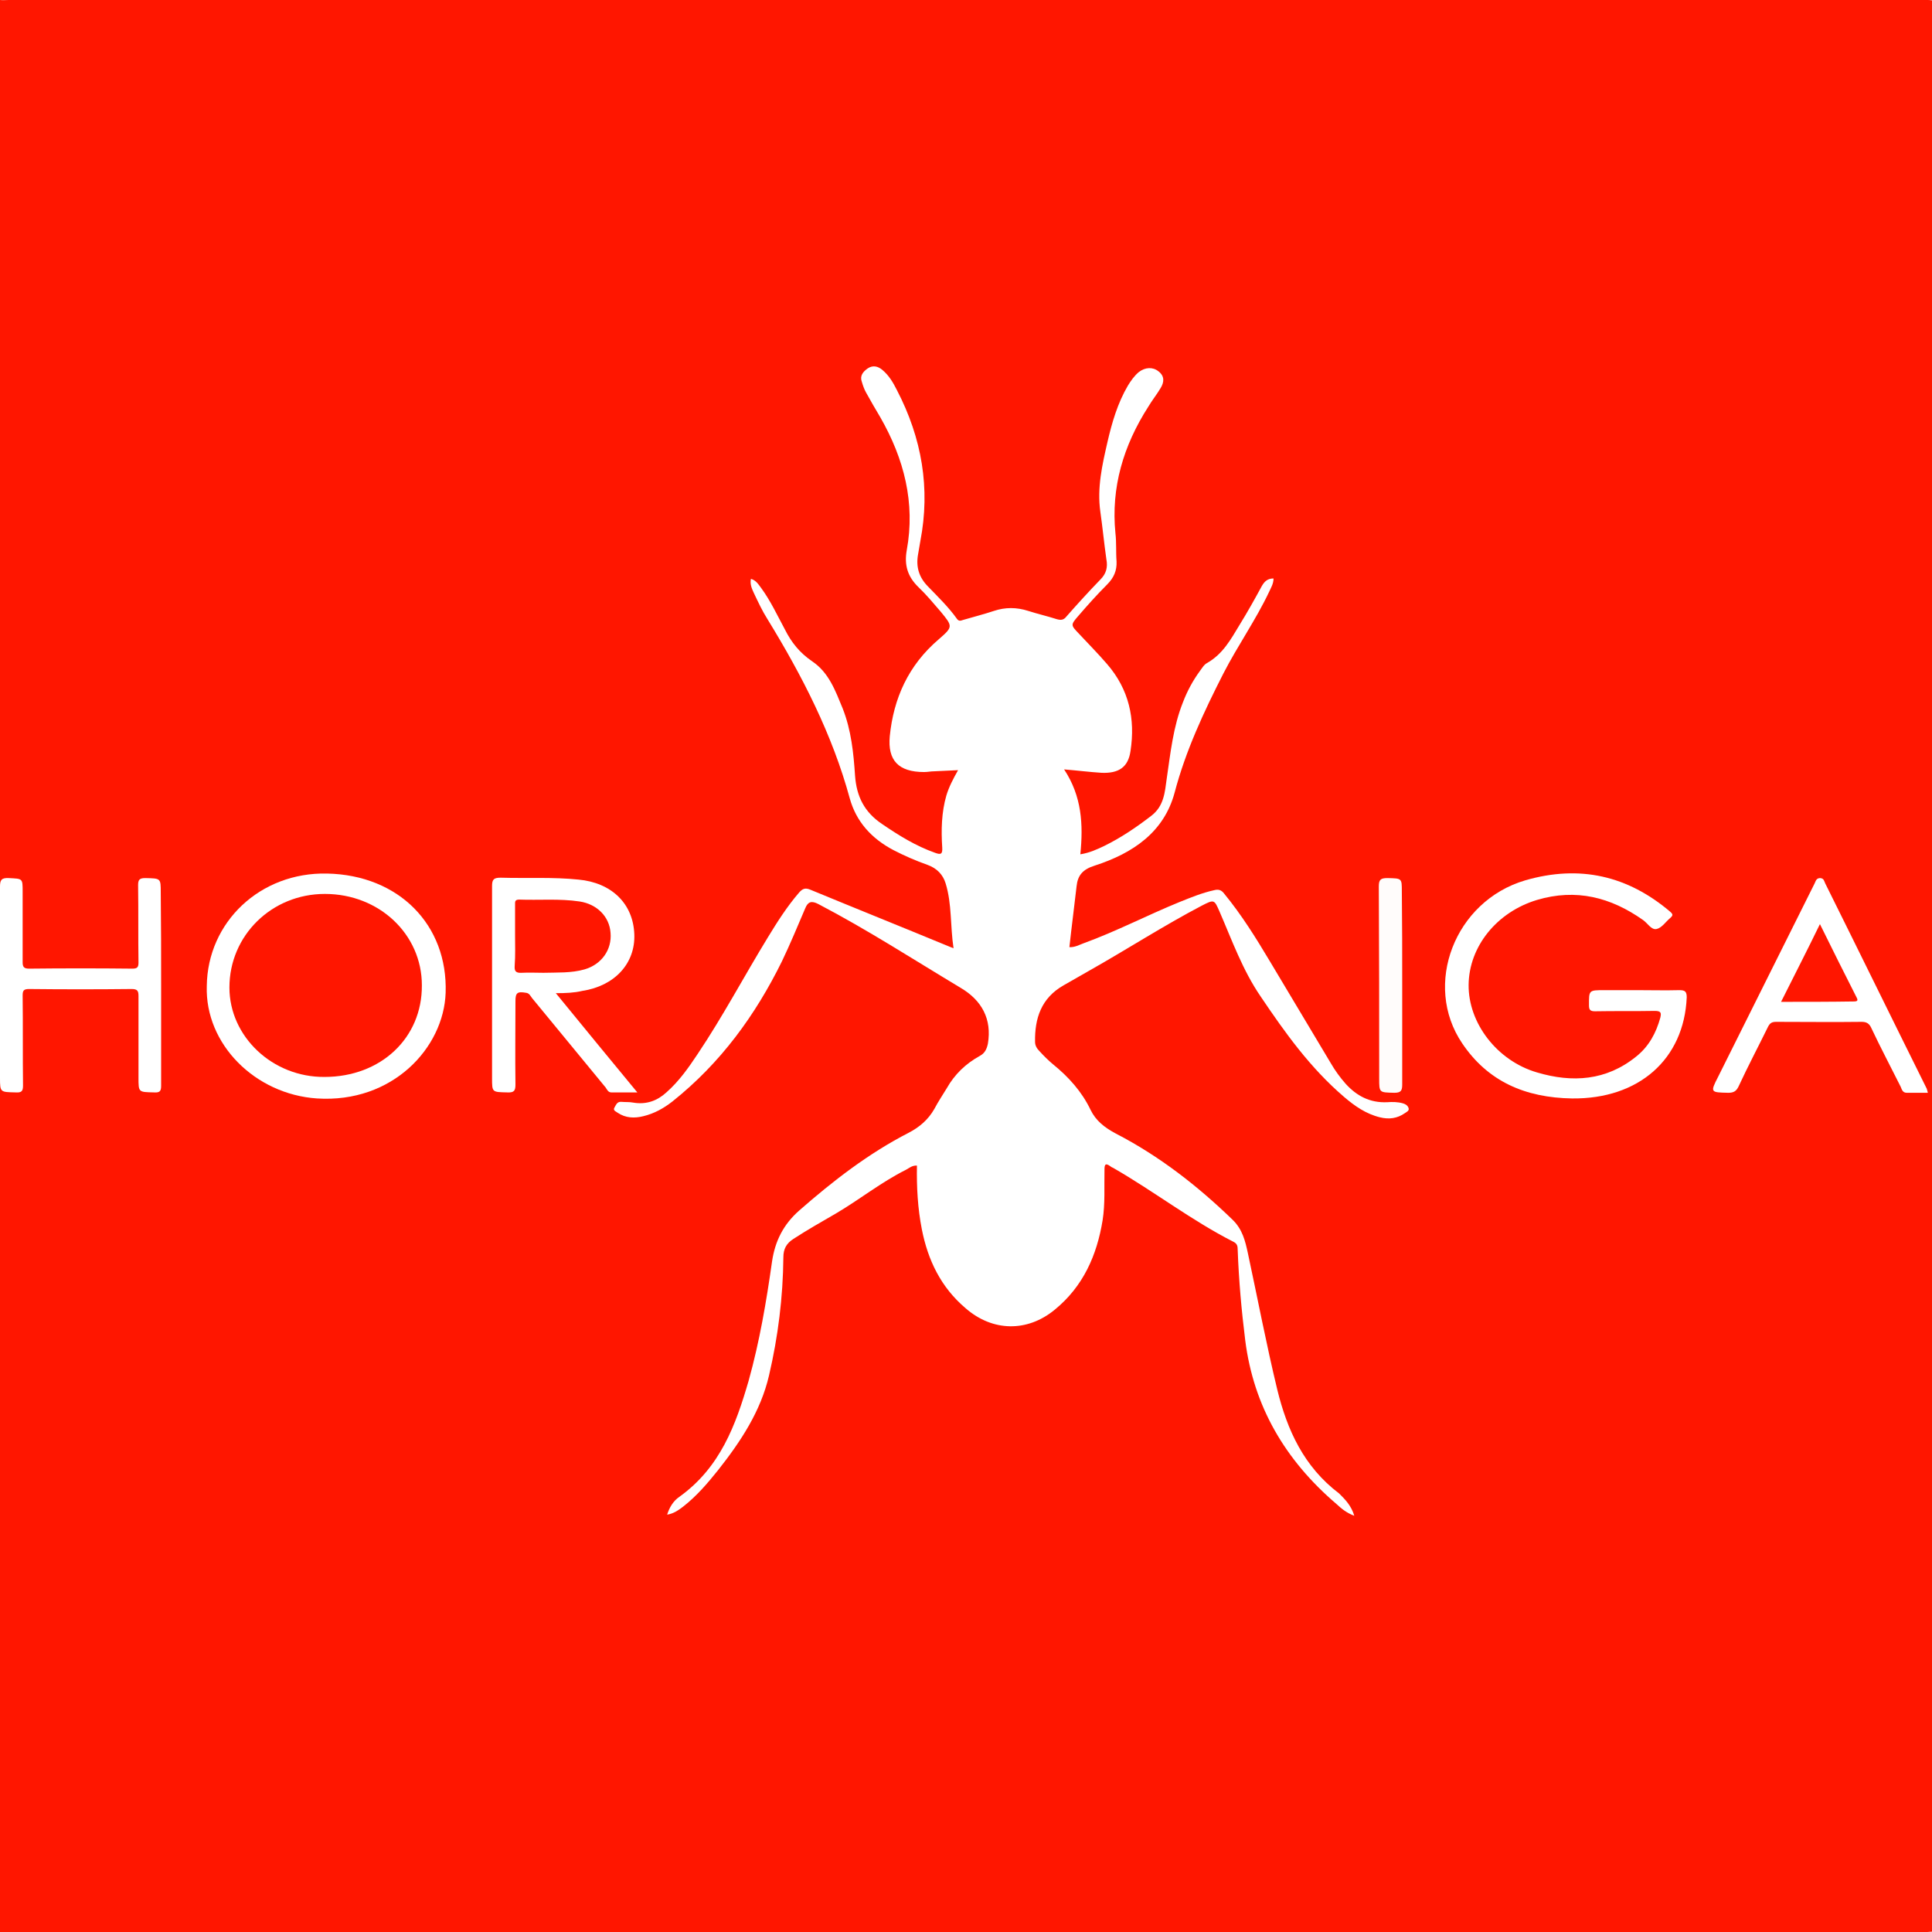
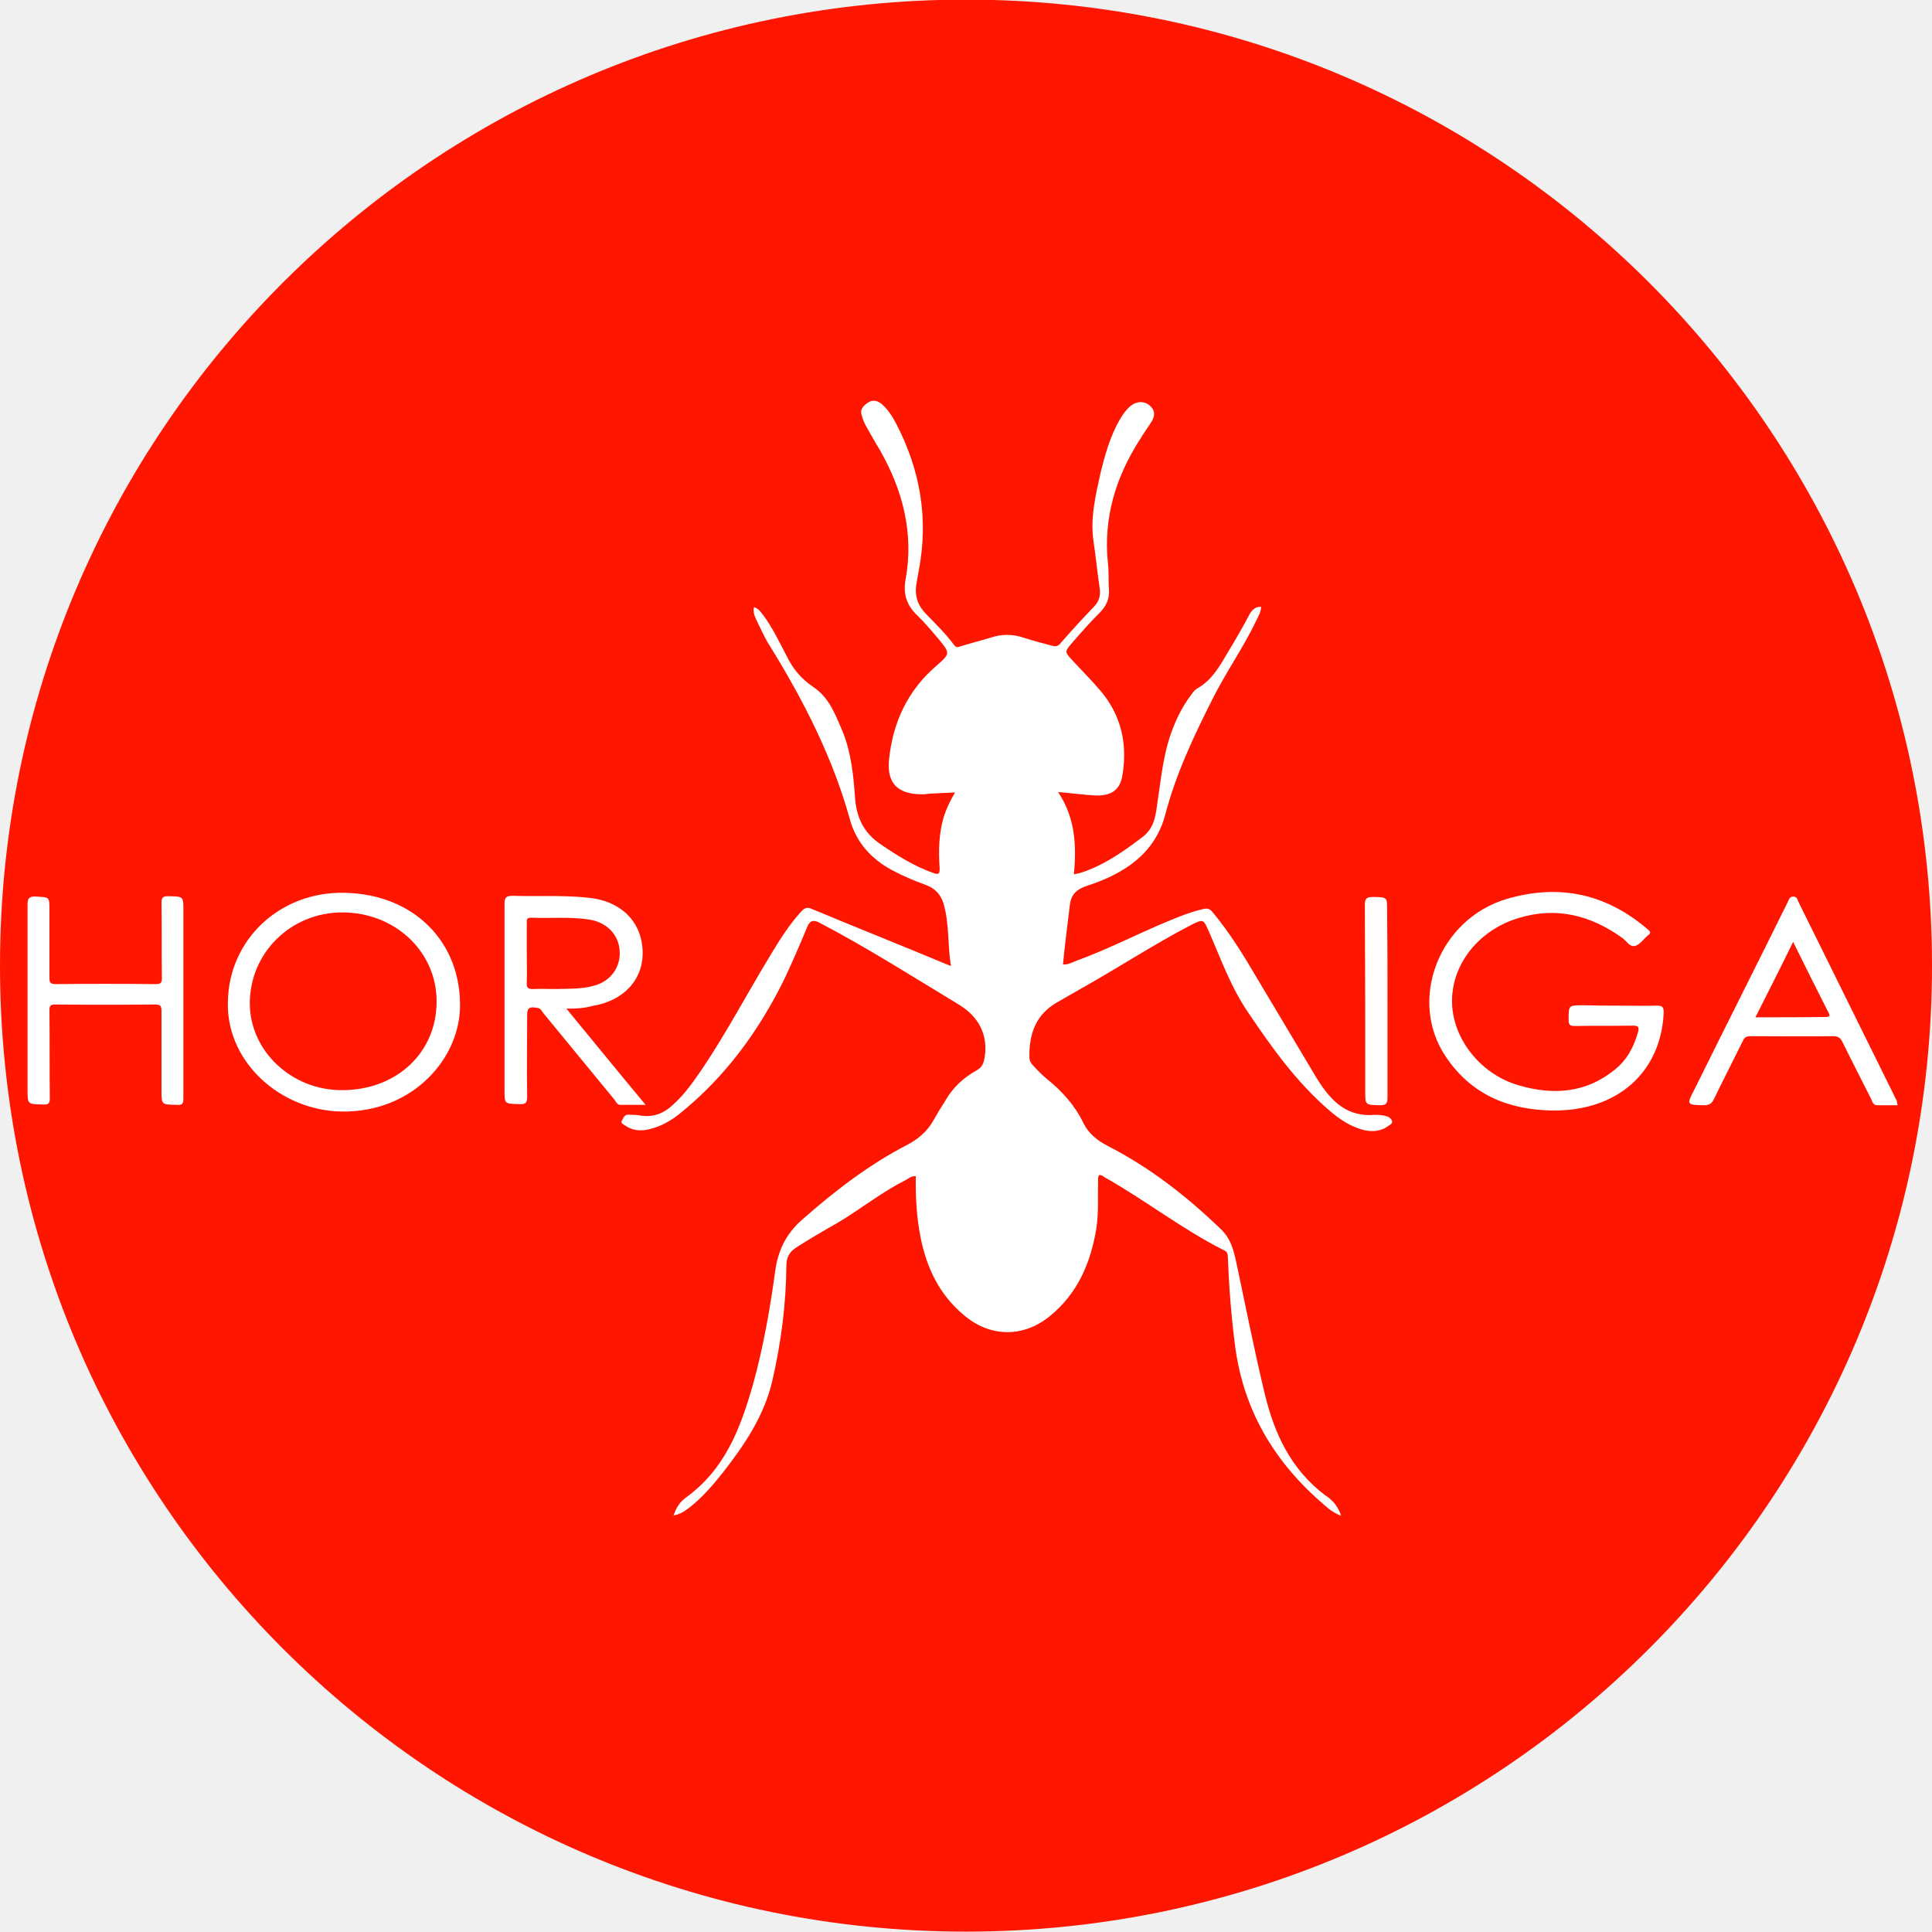
- <svg xmlns="http://www.w3.org/2000/svg" version="1.1" id="Layer_1" x="0px" y="0px" viewBox="0 0 512 512" style="enable-background:new 0 0 512 512;" xml:space="preserve">
+ <svg xmlns="http://www.w3.org/2000/svg" xmlns:xlink="http://www.w3.org/1999/xlink" version="1.1" id="Layer_1" x="0px" y="0px" viewBox="0 0 512 512" style="enable-background:new 0 0 512 512;" xml:space="preserve">
  <style type="text/css">
- 	.st0{fill:#FF1600;}
- 	.st1{fill:#FFFFFF;}
- 	.st2{fill:#FFFCFB;}
+ 	.st0{clip-path:url(#SVGID_2_);fill:#FF1600;}
+ 	.st1{clip-path:url(#SVGID_2_);fill:#FFFFFF;}
+ 	.st2{clip-path:url(#SVGID_2_);fill:#FFFCFB;}
</style>
-   <path class="st0" d="M0,512C0,321.8,0,152.2,0,2.6c0-0.9,0-1.7,0-2.6C0.8,0.1,1.5,0,2.3,0c169.5,0,339,0,508.4,0  c0.4,0,0.8,0,1.3,0.1c0,2.3,0,4.7,0,7c0,155.8,0,322.9,0,501.3c0,1.2,0,2.3,0,3.5c-0.4,0-0.8,0.1-1.2,0.1c-170,0-340,0-510.1,0  C0.5,512,0.2,512,0,512z" />
-   <path class="st1" d="M358.9,401.7c-2.1-0.8-3.4-1.9-4.7-3.1c-13.7-11.7-22-26-24.2-43.4c-1-8-1.7-15.9-2-24c0-0.9-0.1-1.6-1.1-2.1  c-11.2-5.7-21.1-13.4-31.9-19.6c-0.2-0.1-0.5-0.2-0.7-0.4c-1.5-1.1-1.6-0.3-1.6,1c-0.1,4.4,0.2,8.9-0.5,13.3  c-1.5,9.2-5.1,17.5-12.7,23.7c-7.3,6-16.5,5.8-23.6-0.4c-6.6-5.6-10-12.8-11.6-20.9c-1.1-5.6-1.4-11.2-1.3-16.9  c-1.2-0.1-2,0.6-2.9,1.1c-6.6,3.3-12.3,7.9-18.6,11.6c-3.8,2.2-7.5,4.3-11.2,6.7c-1.9,1.2-2.7,2.7-2.7,4.9  c-0.1,10.6-1.4,21-3.8,31.3c-2.2,9.5-7.5,17.5-13.5,25.1c-2.8,3.5-5.7,6.9-9.3,9.7c-1.2,0.9-2.4,1.8-4.2,2.1  c0.6-1.9,1.6-3.6,3.2-4.7c10.9-7.8,15-19.1,18.4-30.8c2.9-10.4,4.7-21,6.2-31.6c0.8-5.4,3-9.8,7.2-13.5c8.9-7.8,18.3-15.1,29-20.6  c2.9-1.5,5.2-3.5,6.8-6.3c1-1.9,2.2-3.7,3.3-5.5c2.1-3.7,5-6.5,8.8-8.6c1.3-0.7,1.8-1.8,2.1-3.2c1.1-6.5-1.6-11.5-7.2-14.8  c-12.5-7.5-24.7-15.4-37.7-22.2c-1.9-1-2.8-0.6-3.5,1.1c-2,4.7-4,9.5-6.2,14.1c-7,14.2-16.2,26.9-29,37.1c-2.3,1.8-4.8,3.2-7.7,3.9  c-2.4,0.6-4.7,0.5-6.8-0.9c-0.5-0.4-1.4-0.6-0.8-1.5c0.4-0.7,0.7-1.5,1.8-1.4c1,0.1,2.1,0,3.1,0.2c3.5,0.6,6.4-0.5,8.8-2.7  c3.4-3,5.9-6.6,8.3-10.2c6.7-10,12.3-20.6,18.6-30.9c2.5-4.1,5.1-8.2,8.3-11.9c0.9-1,1.6-1.3,3-0.7c12.1,5,24.3,9.9,36.4,14.9  c0.4,0.2,0.8,0.3,1.5,0.6c-0.9-5.9-0.4-11.7-2.1-17.2c-0.7-2.3-2.3-4-4.8-4.9c-3.1-1.1-6.1-2.4-9-3.9c-5.9-3.1-9.9-7.6-11.6-13.7  c-4.6-16.9-12.6-32.5-21.8-47.5c-1.4-2.2-2.5-4.6-3.6-6.9c-0.5-1.1-1.1-2.3-0.8-3.8c1.4,0.4,2,1.5,2.7,2.4c2.5,3.4,4.3,7.3,6.3,11  c1.7,3.4,3.9,6.2,7.3,8.5c4.4,3,6.1,7.8,8,12.4c2.3,5.8,2.9,11.9,3.3,17.9c0.4,5.4,2.4,9.6,7.2,12.8c4.4,3,8.9,5.8,14,7.6  c1.6,0.6,2,0.3,1.9-1.4c-0.3-4.6-0.2-9.3,1.1-13.8c0.7-2.3,1.8-4.4,3.1-6.7c-2.3,0.1-4.3,0.2-6.3,0.3c-0.9,0-1.8,0.2-2.7,0.2  c-6.8,0-9.7-3.1-9.1-9.5c1-10,4.9-18.8,13-25.7c3.8-3.3,3.7-3.4,0.5-7.3c-1.9-2.2-3.8-4.5-5.9-6.5c-2.9-2.8-3.8-5.9-3.1-9.8  c2.3-12.5-0.7-24.2-7-35.2c-1.3-2.2-2.6-4.4-3.8-6.6c-0.5-0.9-0.8-1.8-1.1-2.8c-0.6-1.6,0.3-2.7,1.6-3.6c1.4-0.9,2.7-0.5,3.8,0.4  c1.8,1.5,2.9,3.4,3.9,5.4c6.6,12.7,8.9,26,6.2,40c-0.2,1.2-0.4,2.4-0.6,3.5c-0.6,3.3,0.2,6.1,2.7,8.6c2.6,2.7,5.4,5.4,7.6,8.5  c0.5,0.7,1,0.5,1.6,0.3c2.7-0.8,5.5-1.5,8.2-2.4c3-1,6-1,9.1,0c2.5,0.8,5.1,1.4,7.6,2.2c1.1,0.3,1.8,0.2,2.5-0.7  c2.9-3.3,5.9-6.6,9-9.8c1.6-1.6,2-3.3,1.6-5.4c-0.6-4.2-1-8.4-1.6-12.6c-0.9-6.3,0.5-12.4,1.9-18.5c1.2-5.2,2.7-10.3,5.4-14.9  c0.8-1.3,1.7-2.6,2.9-3.6c1.7-1.3,3.7-1.4,5.2-0.2c1.7,1.3,1.5,2.9,0.6,4.4c-1,1.7-2.3,3.3-3.3,5c-6.6,10.3-9.9,21.4-8.7,33.5  c0.3,2.5,0.1,5,0.3,7.5c0.1,2.4-0.7,4.3-2.5,6.1c-2.7,2.7-5.2,5.5-7.7,8.4c-2,2.3-1.9,2.4,0.1,4.5c2.5,2.7,5.2,5.4,7.6,8.2  c5.8,6.7,7.5,14.5,6.2,23c-0.6,4.3-3.1,6-7.7,5.8c-3.1-0.2-6.3-0.6-9.9-0.9c4.7,7.1,5.1,14.6,4.3,22.5c2.5-0.4,4.4-1.3,6.3-2.2  c4.5-2.2,8.6-5,12.5-8c3.4-2.6,3.6-6.3,4.1-9.9c1-6.8,1.7-13.7,4.3-20.2c1.1-2.9,2.6-5.7,4.5-8.3c0.6-0.8,1.1-1.7,1.9-2.1  c4.2-2.4,6.3-6.3,8.6-10.1c2.1-3.4,4-6.8,5.9-10.3c0.7-1.2,1.5-2,3.1-2c0,1.4-0.7,2.5-1.2,3.6c-3.5,7.4-8.3,14.2-12.1,21.6  c-5.2,10.2-10,20.5-12.9,31.5c-2.8,10.5-11,16.1-21.2,19.4c-3.2,1-4.5,2.6-4.8,5.5c-0.6,5.3-1.3,10.6-1.9,16.1  c1.4,0.1,2.6-0.6,3.7-1c8.8-3.2,17-7.5,25.6-11c3-1.2,5.9-2.4,9.1-3.1c1.2-0.3,1.9,0,2.6,0.9c4.6,5.6,8.4,11.7,12.1,17.9  c5.4,9,10.8,18.1,16.2,27.1c1.1,1.9,2.4,3.7,3.9,5.4c2.9,3.2,6.4,5.1,11,4.9c1.4-0.1,2.8-0.1,4.2,0.3c0.7,0.2,1.3,0.6,1.5,1.3  c0.2,0.7-0.6,1-1,1.3c-2,1.4-4.2,1.7-6.6,1.1c-3.7-0.9-6.7-3-9.5-5.4c-9-7.7-15.7-17.1-22.1-26.6c-4.8-7-7.6-14.9-10.9-22.5  c-1.4-3.2-1.4-3.3-4.7-1.6c-10.1,5.3-19.7,11.5-29.6,17.1c-2.3,1.3-4.7,2.7-7,4c-6,3.4-7.7,8.8-7.6,15c0,1,0.5,1.8,1.2,2.5  c1.1,1.2,2.3,2.4,3.5,3.4c4.2,3.4,7.7,7.3,10,12.1c1.4,2.9,3.7,4.7,6.7,6.3c11.6,6,21.7,13.9,30.9,22.8c2.7,2.6,3.4,5.7,4.1,8.9  c2.6,12.1,4.9,24.2,7.8,36.2c2.6,10.6,7,20.4,16.4,27.5C356.5,397.4,358.1,399,358.9,401.7z" />
-   <path class="st1" d="M434,262.4c3.7,0,7.3,0.1,11,0c1.5,0,2,0.3,2,1.9c-0.7,16.4-12.7,27-30.4,26.8c-12.4-0.2-22.3-4.5-29.1-14.6  c-10.5-15.5-2-37.7,16.7-43.2c14.5-4.2,27.2-1.2,38.4,8.3c0.8,0.7,0.8,1,0,1.7c-1.2,1-2.2,2.6-3.6,2.9c-1.4,0.3-2.4-1.6-3.6-2.4  c-8.5-6-17.7-8.4-28.1-5.3c-10.6,3.2-18,12.3-18.1,22.5c-0.1,10.1,7.5,20.1,18.1,23.2c9.4,2.8,18.4,2.2,26.3-4.2  c3.4-2.7,5.3-6.3,6.4-10.3c0.3-1.3,0.2-1.8-1.5-1.8c-5.3,0.1-10.5,0-15.8,0.1c-1.3,0-1.6-0.4-1.6-1.6c0-4-0.1-4,4.1-4  C428.1,262.4,431.1,262.4,434,262.4C434,262.4,434,262.4,434,262.4z" />
-   <path class="st1" d="M54.8,261.3c0.2-16.9,14.1-30.2,31.9-29.8c19,0.4,32,13.6,31.4,31.6c-0.5,14.6-14.1,29.3-34.1,28  C67.6,290,54.3,276.7,54.8,261.3z" />
-   <path class="st1" d="M147.3,263.2c7.3,8.9,14.3,17.5,21.6,26.3c-2.5,0-4.7,0-6.9,0c-0.8,0-1.1-0.7-1.5-1.3  c-6.5-7.9-13-15.8-19.5-23.7c-0.4-0.5-0.7-1.3-1.6-1.4c-2.3-0.4-2.8,0-2.8,2.2c0,7.4-0.1,14.7,0,22.1c0,1.6-0.3,2.2-2.2,2.1  c-4-0.1-4,0-4-3.8c0-17,0-33.9,0-50.9c0-1.8,0.5-2.2,2.3-2.2c6.9,0.2,13.8-0.2,20.6,0.5c8.7,0.8,14.5,6.3,14.8,14.5  c0.3,7.7-5.2,13.7-13.8,15C152.2,263.1,150,263.2,147.3,263.2z" />
-   <path class="st1" d="M42.7,261.2c0,8.9,0,17.8,0,26.6c0,1.4-0.4,1.8-1.9,1.7c-4.1-0.1-4.1,0-4.1-3.9c0-7.2,0-14.4,0-21.7  c0-1.3-0.3-1.8-1.8-1.8c-9.1,0.1-18.1,0.1-27.2,0c-1.4,0-1.7,0.4-1.7,1.7c0.1,8,0,15.9,0.1,23.9c0,1.5-0.4,1.9-2,1.8  c-4-0.1-4.1,0-4.1-3.8c0-16.9,0-33.8,0-50.7c0-1.7,0.3-2.4,2.3-2.3c3.7,0.2,3.7,0,3.7,3.6c0,6.2,0,12.5,0,18.7  c0,1.2,0.3,1.7,1.7,1.7c9.1-0.1,18.3-0.1,27.4,0c1.3,0,1.6-0.4,1.6-1.6c-0.1-6.8,0-13.6-0.1-20.5c0-1.4,0.3-1.9,1.9-1.9  c4.1,0.1,4.1,0,4.1,3.8C42.7,244.8,42.7,253,42.7,261.2z" />
-   <path class="st1" d="M510.9,289.6c-2,0-3.8,0-5.6,0c-1.1,0-1.3-0.9-1.6-1.6c-2.6-5.2-5.3-10.3-7.8-15.6c-0.5-1.1-1.2-1.6-2.5-1.6  c-7.6,0.1-15.2,0-22.7,0c-1.1,0-1.6,0.3-2.1,1.2c-2.6,5.3-5.4,10.6-7.9,16c-0.6,1.2-1.3,1.6-2.7,1.6c-4.7-0.1-4.8-0.1-2.7-4.2  c8.5-17.1,17.1-34.2,25.6-51.3c0.3-0.6,0.4-1.4,1.5-1.4c1,0.1,1,0.8,1.3,1.4c9,18.1,17.9,36.3,26.9,54.4  C510.7,288.9,510.8,289.1,510.9,289.6z" />
-   <path class="st2" d="M371.6,261.2c0,8.7,0,17.5,0,26.2c0,1.6-0.3,2.2-2.1,2.2c-4-0.1-4,0-4-3.8c0-17,0-33.9-0.1-50.9  c0-1.8,0.5-2.2,2.3-2.2c3.8,0.1,3.8,0,3.8,3.5C371.6,244.6,371.6,252.9,371.6,261.2z" />
-   <path class="st0" d="M111.8,261.1c0.1,14-10.9,24.3-25.8,24.3c-13.8,0.1-25.2-10.7-25.2-23.7c0-13.8,11.2-24.8,25.3-24.8  C100.5,236.9,111.8,247.6,111.8,261.1z" />
-   <path class="st0" d="M136.5,247.9c0-2.7,0-5.4,0-8.1c0-0.8-0.1-1.4,1.1-1.4c5.3,0.2,10.7-0.3,16,0.5c4.6,0.7,7.9,4,8.2,8.3  c0.4,4.5-2.4,8.4-6.9,9.7c-3.5,1-7.2,0.8-10.9,0.9c-1.9,0-3.8-0.1-5.7,0c-1.7,0.1-2-0.5-1.9-1.9  C136.6,253.2,136.5,250.6,136.5,247.9z" />
-   <path class="st0" d="M472,265.5c3.5-7,6.9-13.6,10.3-20.6c3.3,6.7,6.5,13.1,9.7,19.4c0.5,0.9,0.2,1.1-0.8,1.1  C484.9,265.5,478.6,265.5,472,265.5z" />
+   <g>
+     <defs>
+       <circle id="SVGID_1_" cx="256" cy="255.9" r="256" />
+     </defs>
+     <clipPath id="SVGID_2_">
+       <use xlink:href="#SVGID_1_" style="overflow:visible;" />
+     </clipPath>
+     <path class="st0" d="M0,512C0,321.8,0,152.2,0,2.6C0,1.7,0,0.9,0,0c0.8,0.1,1.5,0,2.3,0c169.5,0,339,0,508.4,0c0.4,0,0.8,0,1.3,0.1   c0,2.3,0,4.7,0,7c0,155.8,0,322.9,0,501.3c0,1.2,0,2.3,0,3.5c-0.4,0-0.8,0.1-1.2,0.1c-170,0-340,0-510.1,0C0.5,512,0.2,512,0,512z" />
+     <path class="st1" d="M355.4,401.7c-2-0.8-3.3-1.8-4.6-3c-13.3-11.4-21.3-25.2-23.5-42.1c-1-7.8-1.6-15.4-1.9-23.3   c0-0.9-0.1-1.6-1.1-2c-10.9-5.5-20.5-13-31-19c-0.2-0.1-0.5-0.2-0.7-0.4c-1.5-1.1-1.6-0.3-1.6,1c-0.1,4.3,0.2,8.6-0.5,12.9   c-1.5,8.9-4.9,17-12.3,23c-7.1,5.8-16,5.6-22.9-0.4c-6.4-5.4-9.7-12.4-11.3-20.3c-1.1-5.4-1.4-10.9-1.3-16.4   c-1.2-0.1-1.9,0.6-2.8,1.1c-6.4,3.2-11.9,7.7-18,11.3c-3.7,2.1-7.3,4.2-10.9,6.5c-1.8,1.2-2.6,2.6-2.6,4.8   c-0.1,10.3-1.4,20.4-3.7,30.4c-2.1,9.2-7.3,17-13.1,24.4c-2.7,3.4-5.5,6.7-9,9.4c-1.2,0.9-2.3,1.7-4.1,2c0.6-1.8,1.6-3.5,3.1-4.6   c10.6-7.6,14.6-18.5,17.9-29.9c2.8-10.1,4.6-20.4,6-30.7c0.8-5.2,2.9-9.5,7-13.1c8.6-7.6,17.8-14.7,28.1-20c2.8-1.5,5-3.4,6.6-6.1   c1-1.8,2.1-3.6,3.2-5.3c2-3.6,4.9-6.3,8.5-8.3c1.3-0.7,1.7-1.7,2-3.1c1.1-6.3-1.6-11.2-7-14.4c-12.1-7.3-24-14.9-36.6-21.5   c-1.8-1-2.7-0.6-3.4,1.1c-1.9,4.6-3.9,9.2-6,13.7c-6.8,13.8-15.7,26.1-28.1,36c-2.2,1.7-4.7,3.1-7.5,3.8c-2.3,0.6-4.6,0.5-6.6-0.9   c-0.5-0.4-1.4-0.6-0.8-1.5c0.4-0.7,0.7-1.5,1.7-1.4c1,0.1,2,0,3,0.2c3.4,0.6,6.2-0.5,8.5-2.6c3.3-2.9,5.7-6.4,8.1-9.9   c6.5-9.7,11.9-20,18-30c2.4-4,4.9-8,8.1-11.5c0.9-1,1.6-1.3,2.9-0.7c11.7,4.9,23.6,9.6,35.3,14.5c0.4,0.2,0.8,0.3,1.5,0.6   c-0.9-5.7-0.4-11.4-2-16.7c-0.7-2.2-2.2-3.9-4.7-4.8c-3-1.1-5.9-2.3-8.7-3.8c-5.7-3-9.6-7.4-11.3-13.3   c-4.5-16.4-12.2-31.5-21.2-46.1c-1.4-2.1-2.4-4.5-3.5-6.7c-0.5-1.1-1.1-2.2-0.8-3.7c1.4,0.4,1.9,1.5,2.6,2.3   c2.4,3.3,4.2,7.1,6.1,10.7c1.6,3.3,3.8,6,7.1,8.2c4.3,2.9,5.9,7.6,7.8,12c2.2,5.6,2.8,11.5,3.2,17.4c0.4,5.2,2.3,9.3,7,12.4   c4.3,2.9,8.6,5.6,13.6,7.4c1.6,0.6,1.9,0.3,1.8-1.4c-0.3-4.5-0.2-9,1.1-13.4c0.7-2.2,1.7-4.3,3-6.5c-2.2,0.1-4.2,0.2-6.1,0.3   c-0.9,0-1.7,0.2-2.6,0.2c-6.6,0-9.4-3-8.8-9.2c1-9.7,4.8-18.2,12.6-24.9c3.7-3.2,3.6-3.3,0.5-7.1c-1.8-2.1-3.7-4.4-5.7-6.3   c-2.8-2.7-3.7-5.7-3-9.5c2.2-12.1-0.7-23.5-6.8-34.2c-1.3-2.1-2.5-4.3-3.7-6.4c-0.5-0.9-0.8-1.7-1.1-2.7c-0.6-1.6,0.3-2.6,1.6-3.5   c1.4-0.9,2.6-0.5,3.7,0.4c1.7,1.5,2.8,3.3,3.8,5.2c6.4,12.3,8.6,25.2,6,38.8c-0.2,1.2-0.4,2.3-0.6,3.4c-0.6,3.2,0.2,5.9,2.6,8.3   c2.5,2.6,5.2,5.2,7.4,8.2c0.5,0.7,1,0.5,1.6,0.3c2.6-0.8,5.3-1.5,8-2.3c2.9-1,5.8-1,8.8,0c2.4,0.8,4.9,1.4,7.4,2.1   c1.1,0.3,1.7,0.2,2.4-0.7c2.8-3.2,5.7-6.4,8.7-9.5c1.6-1.6,1.9-3.2,1.6-5.2c-0.6-4.1-1-8.2-1.6-12.2c-0.9-6.1,0.5-12,1.8-17.9   c1.2-5,2.6-10,5.2-14.5c0.8-1.3,1.6-2.5,2.8-3.5c1.6-1.3,3.6-1.4,5-0.2c1.6,1.3,1.5,2.8,0.6,4.3c-1,1.6-2.2,3.2-3.2,4.9   c-6.4,10-9.6,20.8-8.4,32.5c0.3,2.4,0.1,4.9,0.3,7.3c0.1,2.3-0.7,4.2-2.4,5.9c-2.6,2.6-5,5.3-7.5,8.2c-1.9,2.2-1.8,2.3,0.1,4.4   c2.4,2.6,5,5.2,7.4,8c5.6,6.5,7.3,14.1,6,22.3c-0.6,4.2-3,5.8-7.5,5.6c-3-0.2-6.1-0.6-9.6-0.9c4.6,6.9,4.9,14.2,4.2,21.8   c2.4-0.4,4.3-1.3,6.1-2.1c4.4-2.1,8.3-4.9,12.1-7.8c3.3-2.5,3.5-6.1,4-9.6c1-6.6,1.6-13.3,4.2-19.6c1.1-2.8,2.5-5.5,4.4-8.1   c0.6-0.8,1.1-1.6,1.8-2c4.1-2.3,6.1-6.1,8.3-9.8c2-3.3,3.9-6.6,5.7-10c0.7-1.2,1.5-1.9,3-1.9c0,1.4-0.7,2.4-1.2,3.5   c-3.4,7.2-8.1,13.8-11.7,21c-5,9.9-9.7,19.9-12.5,30.6c-2.7,10.2-10.7,15.6-20.6,18.8c-3.1,1-4.4,2.5-4.7,5.3   c-0.6,5.1-1.3,10.3-1.8,15.6c1.4,0.1,2.5-0.6,3.6-1c8.5-3.1,16.5-7.3,24.8-10.7c2.9-1.2,5.7-2.3,8.8-3c1.2-0.3,1.8,0,2.5,0.9   c4.5,5.4,8.2,11.4,11.7,17.4c5.2,8.7,10.5,17.6,15.7,26.3c1.1,1.8,2.3,3.6,3.8,5.2c2.8,3.1,6.2,4.9,10.7,4.8   c1.4-0.1,2.7-0.1,4.1,0.3c0.7,0.2,1.3,0.6,1.5,1.3c0.2,0.7-0.6,1-1,1.3c-1.9,1.4-4.1,1.6-6.4,1.1c-3.6-0.9-6.5-2.9-9.2-5.2   c-8.7-7.5-15.2-16.6-21.4-25.8c-4.7-6.8-7.4-14.5-10.6-21.8c-1.4-3.1-1.4-3.2-4.6-1.6c-9.8,5.1-19.1,11.2-28.7,16.6   c-2.2,1.3-4.6,2.6-6.8,3.9c-5.8,3.3-7.5,8.5-7.4,14.6c0,1,0.5,1.7,1.2,2.4c1.1,1.2,2.2,2.3,3.4,3.3c4.1,3.3,7.5,7.1,9.7,11.7   c1.4,2.8,3.6,4.6,6.5,6.1c11.3,5.8,21.1,13.5,30,22.1c2.6,2.5,3.3,5.5,4,8.6c2.5,11.7,4.8,23.5,7.6,35.1   c2.5,10.3,6.8,19.8,15.9,26.7C353.1,397.5,354.6,399.1,355.4,401.7z" />
+     <path class="st1" d="M428.3,266.5c3.6,0,7.1,0.1,10.7,0c1.5,0,1.9,0.3,1.9,1.8c-0.7,15.9-12.3,26.2-29.5,26   c-12-0.2-21.6-4.4-28.2-14.2c-10.2-15-1.9-36.6,16.2-41.9c14.1-4.1,26.4-1.2,37.3,8.1c0.8,0.7,0.8,1,0,1.6c-1.2,1-2.1,2.5-3.5,2.8   c-1.4,0.3-2.3-1.6-3.5-2.3c-8.2-5.8-17.2-8.2-27.3-5.1c-10.3,3.1-17.5,11.9-17.6,21.8c-0.1,9.8,7.3,19.5,17.6,22.5   c9.1,2.7,17.9,2.1,25.5-4.1c3.3-2.6,5.1-6.1,6.2-10c0.3-1.3,0.2-1.7-1.5-1.7c-5.1,0.1-10.2,0-15.3,0.1c-1.3,0-1.6-0.4-1.6-1.6   c0-3.9-0.1-3.9,4-3.9C422.6,266.5,425.5,266.5,428.3,266.5L428.3,266.5z" />
+     <path class="st1" d="M60.4,265.5c0.2-16.4,13.7-29.3,31-28.9c18.4,0.4,31,13.2,30.5,30.7c-0.5,14.2-13.7,28.4-33.1,27.2   C72.8,293.3,59.9,280.4,60.4,265.5z" />
+     <path class="st1" d="M150.1,267.3c7.1,8.6,13.9,17,21,25.5c-2.4,0-4.6,0-6.7,0c-0.8,0-1.1-0.7-1.5-1.3c-6.3-7.7-12.6-15.3-18.9-23   c-0.4-0.5-0.7-1.3-1.6-1.4c-2.2-0.4-2.7,0-2.7,2.1c0,7.2-0.1,14.3,0,21.4c0,1.6-0.3,2.1-2.1,2c-3.9-0.1-3.9,0-3.9-3.7   c0-16.5,0-32.9,0-49.4c0-1.7,0.5-2.1,2.2-2.1c6.7,0.2,13.4-0.2,20,0.5c8.4,0.8,14.1,6.1,14.4,14.1c0.3,7.5-5,13.3-13.4,14.6   C154.9,267.2,152.7,267.3,150.1,267.3z" />
+     <path class="st1" d="M48.6,265.4c0,8.6,0,17.3,0,25.8c0,1.4-0.4,1.7-1.8,1.6c-4-0.1-4,0-4-3.8c0-7,0-14,0-21.1   c0-1.3-0.3-1.7-1.7-1.7c-8.8,0.1-17.6,0.1-26.4,0c-1.4,0-1.6,0.4-1.6,1.6c0.1,7.8,0,15.4,0.1,23.2c0,1.5-0.4,1.8-1.9,1.7   c-3.9-0.1-4,0-4-3.7c0-16.4,0-32.8,0-49.2c0-1.6,0.3-2.3,2.2-2.2c3.6,0.2,3.6,0,3.6,3.5c0,6,0,12.1,0,18.1c0,1.2,0.3,1.6,1.6,1.6   c8.8-0.1,17.8-0.1,26.6,0c1.3,0,1.6-0.4,1.6-1.6c-0.1-6.6,0-13.2-0.1-19.9c0-1.4,0.3-1.8,1.8-1.8c4,0.1,4,0,4,3.7   C48.6,249.5,48.6,257.4,48.6,265.4z" />
+     <path class="st1" d="M502.9,292.9c-1.9,0-3.7,0-5.4,0c-1.1,0-1.3-0.9-1.6-1.6c-2.5-5-5.1-10-7.6-15.1c-0.5-1.1-1.2-1.6-2.4-1.6   c-7.4,0.1-14.7,0-22,0c-1.1,0-1.6,0.3-2,1.2c-2.5,5.1-5.2,10.3-7.7,15.5c-0.6,1.2-1.3,1.6-2.6,1.6c-4.6-0.1-4.7-0.1-2.6-4.1   c8.2-16.6,16.6-33.2,24.8-49.8c0.3-0.6,0.4-1.4,1.5-1.4c1,0.1,1,0.8,1.3,1.4c8.7,17.6,17.4,35.2,26.1,52.8   C502.7,292.3,502.8,292.4,502.9,292.9z" />
+     <path class="st2" d="M367.7,265.4c0,8.4,0,17,0,25.4c0,1.6-0.3,2.1-2,2.1c-3.9-0.1-3.9,0-3.9-3.7c0-16.5,0-32.9-0.1-49.4   c0-1.7,0.5-2.1,2.2-2.1c3.7,0.1,3.7,0,3.7,3.4C367.7,249.3,367.7,257.3,367.7,265.4z" />
+     <path class="st0" d="M115.7,265.3c0.1,13.6-10.6,23.6-25,23.6c-13.4,0.1-24.5-10.4-24.5-23c0-13.4,10.9-24.1,24.5-24.1   C104.7,241.8,115.7,252.2,115.7,265.3z" />
+     <path class="st0" d="M139.6,252.5c0-2.6,0-5.2,0-7.9c0-0.8-0.1-1.4,1.1-1.4c5.1,0.2,10.4-0.3,15.5,0.5c4.5,0.7,7.7,3.9,8,8.1   c0.4,4.4-2.3,8.2-6.7,9.4c-3.4,1-7,0.8-10.6,0.9c-1.8,0-3.7-0.1-5.5,0c-1.6,0.1-1.9-0.5-1.8-1.8   C139.7,257.6,139.6,255.1,139.6,252.5z" />
+     <path class="st0" d="M465.2,269.6c3.4-6.8,6.7-13.2,10-20c3.2,6.5,6.3,12.7,9.4,18.8c0.5,0.9,0.2,1.1-0.8,1.1   C477.7,269.6,471.6,269.6,465.2,269.6z" />
+   </g>
</svg>
